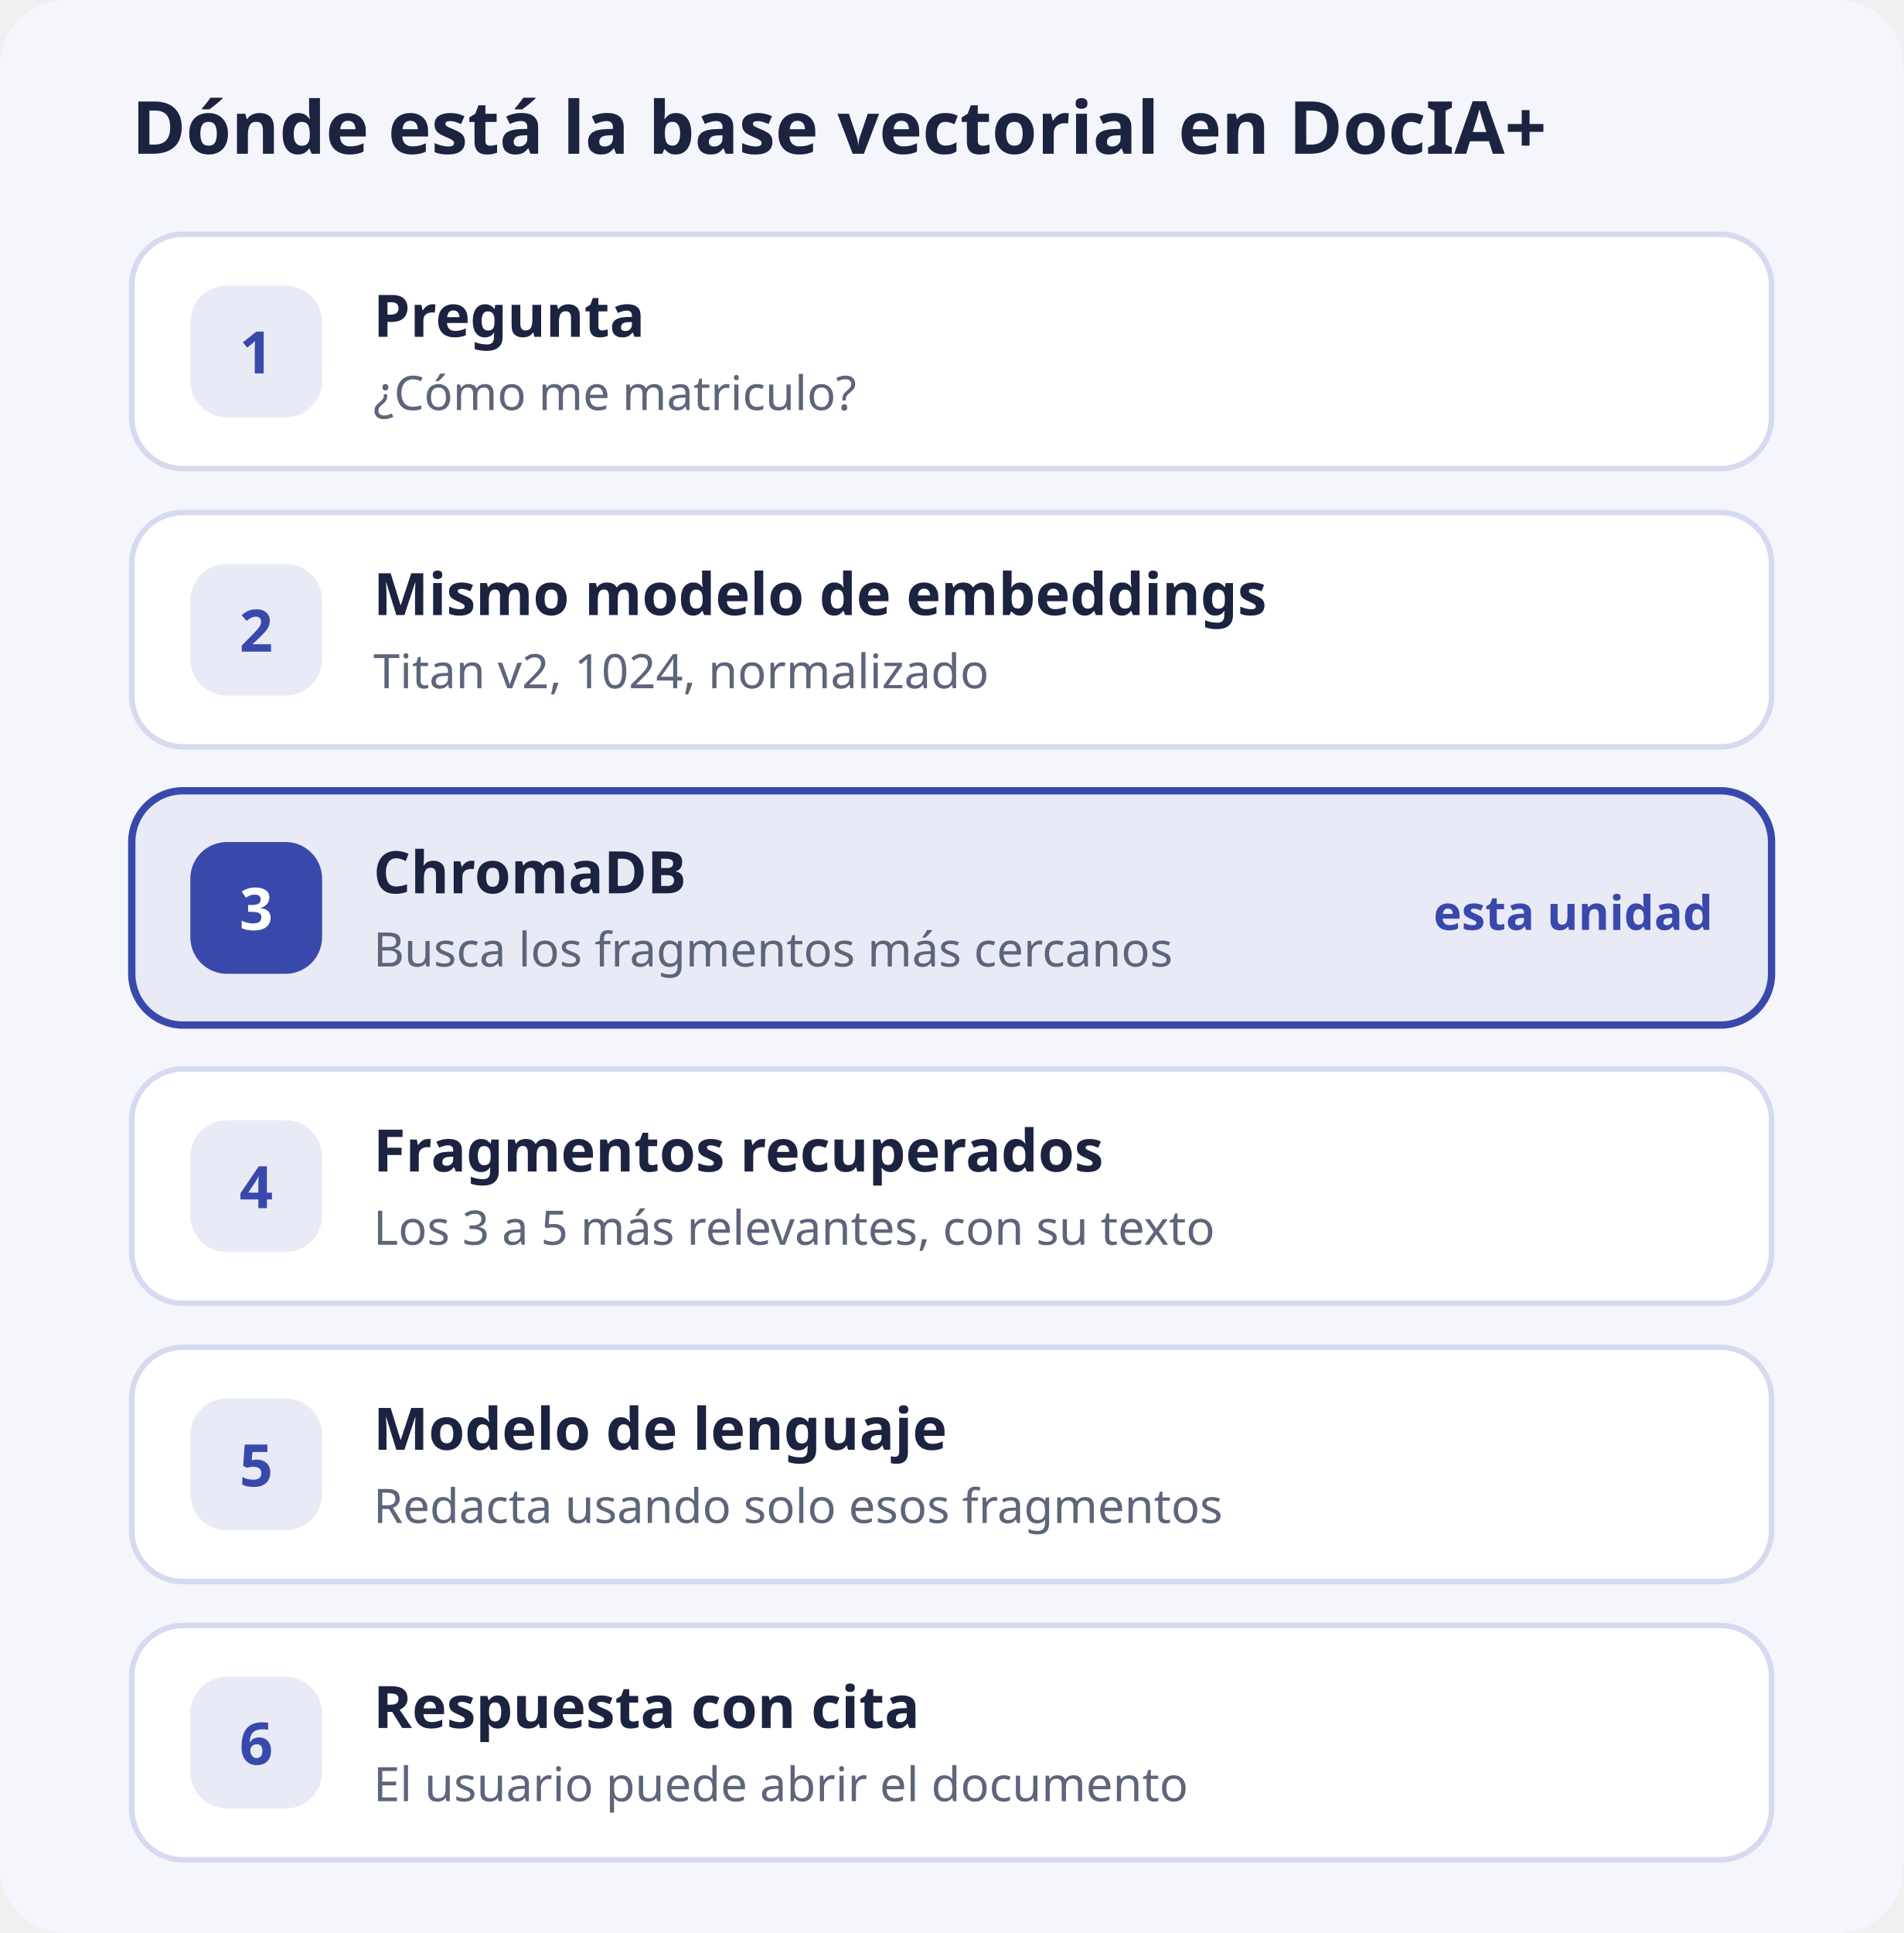
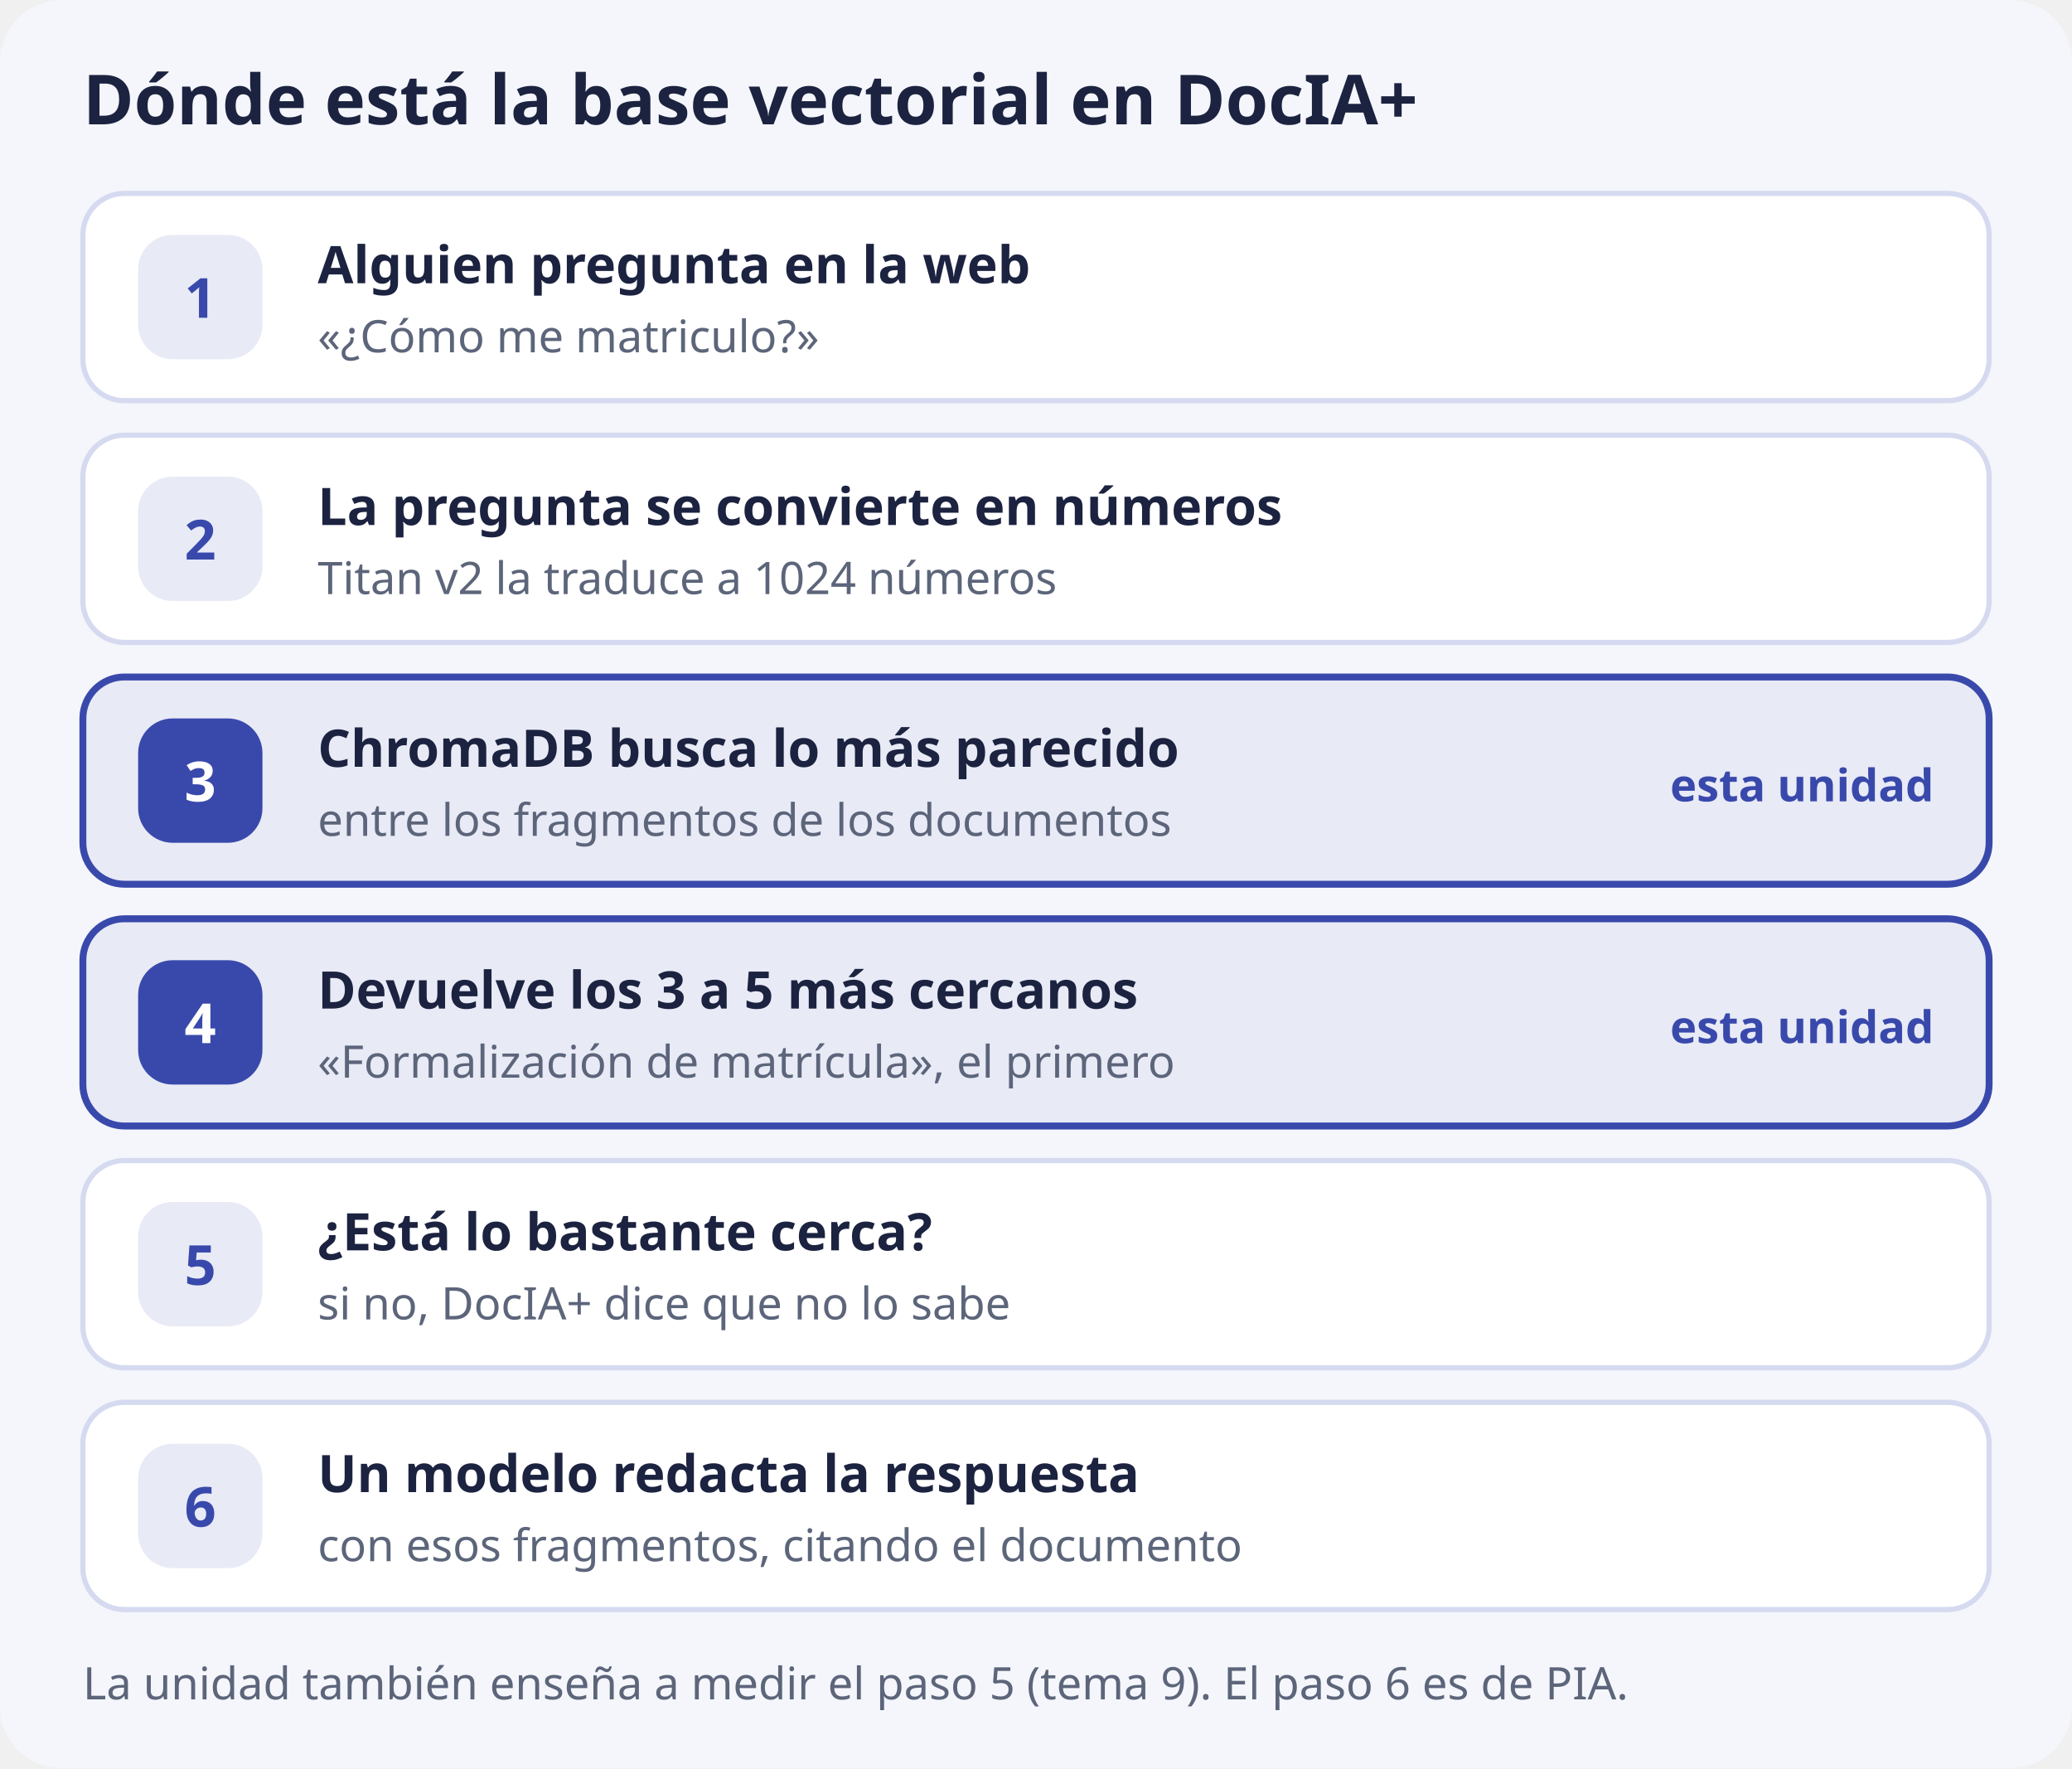
- <svg xmlns="http://www.w3.org/2000/svg" viewBox="0 0 520 528" role="img">
-   <rect width="520" height="528" rx="18" fill="#f4f6fb" />
+ <svg xmlns="http://www.w3.org/2000/svg" viewBox="0 0 600 512" role="img">
+   <rect width="600" height="512" rx="18" fill="#f4f6fb" />
  <defs>
    <marker id="flecha" viewBox="0 0 10 10" refX="8" refY="5" markerWidth="7" markerHeight="7" orient="auto-start-reverse">
      <path d="M 0 1 L 9 5 L 0 9 z" fill="#3949ab" />
    </marker>
    <marker id="flecha-roja" viewBox="0 0 10 10" refX="8" refY="5" markerWidth="7" markerHeight="7" orient="auto-start-reverse">
      <path d="M 0 1 L 9 5 L 0 9 z" fill="#b71c1c" />
    </marker>
  </defs>
-   <text x="36" y="42" text-anchor="start" fill="#1c2340" font-family="Segoe UI, sans-serif" font-size="20" font-weight="650">Dónde está la base vectorial en DocIA+</text>
-   <rect x="36" y="64" width="448" height="64" rx="14" fill="#ffffff" stroke="#d5daf0" stroke-width="1.5" />
-   <rect x="52" y="78" width="36" height="36" rx="10" fill="#e8eaf6" stroke="#3949ab" stroke-width="0" />
-   <text x="70" y="102" text-anchor="middle" fill="#3949ab" font-family="Segoe UI, sans-serif" font-size="16" font-weight="700">1</text>
-   <text x="102" y="92" text-anchor="start" fill="#1c2340" font-family="Segoe UI, sans-serif" font-size="16" font-weight="650">Pregunta</text>
-   <text x="102" y="112" text-anchor="start" fill="#5c657a" font-family="Segoe UI, sans-serif" font-size="13" font-weight="400">¿Cómo me matriculo?</text>
-   <rect x="36" y="140" width="448" height="64" rx="14" fill="#ffffff" stroke="#d5daf0" stroke-width="1.5" />
-   <rect x="52" y="154" width="36" height="36" rx="10" fill="#e8eaf6" stroke="#3949ab" stroke-width="0" />
-   <text x="70" y="178" text-anchor="middle" fill="#3949ab" font-family="Segoe UI, sans-serif" font-size="16" font-weight="700">2</text>
-   <text x="102" y="168" text-anchor="start" fill="#1c2340" font-family="Segoe UI, sans-serif" font-size="16" font-weight="650">Mismo modelo de embeddings</text>
-   <text x="102" y="188" text-anchor="start" fill="#5c657a" font-family="Segoe UI, sans-serif" font-size="13" font-weight="400">Titan v2, 1024, normalizado</text>
-   <rect x="36" y="216" width="448" height="64" rx="14" fill="#e8eaf6" stroke="#3949ab" stroke-width="2" />
-   <rect x="52" y="230" width="36" height="36" rx="10" fill="#3949ab" stroke="#3949ab" stroke-width="0" />
-   <text x="70" y="254" text-anchor="middle" fill="#ffffff" font-family="Segoe UI, sans-serif" font-size="16" font-weight="700">3</text>
-   <text x="102" y="244" text-anchor="start" fill="#1c2340" font-family="Segoe UI, sans-serif" font-size="16" font-weight="650">ChromaDB</text>
-   <text x="102" y="264" text-anchor="start" fill="#5c657a" font-family="Segoe UI, sans-serif" font-size="13" font-weight="400">Busca los fragmentos más cercanos</text>
-   <text x="468" y="254" text-anchor="end" fill="#3949ab" font-family="Segoe UI, sans-serif" font-size="13" font-weight="650">esta unidad</text>
-   <rect x="36" y="292" width="448" height="64" rx="14" fill="#ffffff" stroke="#d5daf0" stroke-width="1.5" />
-   <rect x="52" y="306" width="36" height="36" rx="10" fill="#e8eaf6" stroke="#3949ab" stroke-width="0" />
-   <text x="70" y="330" text-anchor="middle" fill="#3949ab" font-family="Segoe UI, sans-serif" font-size="16" font-weight="700">4</text>
-   <text x="102" y="320" text-anchor="start" fill="#1c2340" font-family="Segoe UI, sans-serif" font-size="16" font-weight="650">Fragmentos recuperados</text>
-   <text x="102" y="340" text-anchor="start" fill="#5c657a" font-family="Segoe UI, sans-serif" font-size="13" font-weight="400">Los 3 a 5 más relevantes, con su texto</text>
-   <rect x="36" y="368" width="448" height="64" rx="14" fill="#ffffff" stroke="#d5daf0" stroke-width="1.5" />
-   <rect x="52" y="382" width="36" height="36" rx="10" fill="#e8eaf6" stroke="#3949ab" stroke-width="0" />
-   <text x="70" y="406" text-anchor="middle" fill="#3949ab" font-family="Segoe UI, sans-serif" font-size="16" font-weight="700">5</text>
-   <text x="102" y="396" text-anchor="start" fill="#1c2340" font-family="Segoe UI, sans-serif" font-size="16" font-weight="650">Modelo de lenguaje</text>
-   <text x="102" y="416" text-anchor="start" fill="#5c657a" font-family="Segoe UI, sans-serif" font-size="13" font-weight="400">Redacta usando solo esos fragmentos</text>
-   <rect x="36" y="444" width="448" height="64" rx="14" fill="#ffffff" stroke="#d5daf0" stroke-width="1.5" />
-   <rect x="52" y="458" width="36" height="36" rx="10" fill="#e8eaf6" stroke="#3949ab" stroke-width="0" />
-   <text x="70" y="482" text-anchor="middle" fill="#3949ab" font-family="Segoe UI, sans-serif" font-size="16" font-weight="700">6</text>
-   <text x="102" y="472" text-anchor="start" fill="#1c2340" font-family="Segoe UI, sans-serif" font-size="16" font-weight="650">Respuesta con cita</text>
-   <text x="102" y="492" text-anchor="start" fill="#5c657a" font-family="Segoe UI, sans-serif" font-size="13" font-weight="400">El usuario puede abrir el documento</text>
+   <text x="24" y="36" text-anchor="start" fill="#1c2340" font-family="Segoe UI, sans-serif" font-size="20" font-weight="650">Dónde está la base vectorial en DocIA+</text>
+   <rect x="24" y="56" width="552" height="60" rx="12" fill="#ffffff" stroke="#d5daf0" stroke-width="1.5" />
+   <rect x="40" y="68" width="36" height="36" rx="10" fill="#e8eaf6" stroke="#3949ab" stroke-width="0" />
+   <text x="58" y="92" text-anchor="middle" fill="#3949ab" font-family="Segoe UI, sans-serif" font-size="16" font-weight="700">1</text>
+   <text x="92" y="82" text-anchor="start" fill="#1c2340" font-family="Segoe UI, sans-serif" font-size="15" font-weight="650">Alguien pregunta en la web</text>
+   <text x="92" y="102" text-anchor="start" fill="#5c657a" font-family="Segoe UI, sans-serif" font-size="13" font-weight="500">«¿Cómo me matriculo?»</text>
+   <rect x="24" y="126" width="552" height="60" rx="12" fill="#ffffff" stroke="#d5daf0" stroke-width="1.5" />
+   <rect x="40" y="138" width="36" height="36" rx="10" fill="#e8eaf6" stroke="#3949ab" stroke-width="0" />
+   <text x="58" y="162" text-anchor="middle" fill="#3949ab" font-family="Segoe UI, sans-serif" font-size="16" font-weight="700">2</text>
+   <text x="92" y="152" text-anchor="start" fill="#1c2340" font-family="Segoe UI, sans-serif" font-size="15" font-weight="650">La pregunta se convierte en números</text>
+   <text x="92" y="172" text-anchor="start" fill="#5c657a" font-family="Segoe UI, sans-serif" font-size="13" font-weight="500">Titan v2 la traduce a 1024 números</text>
+   <rect x="24" y="196" width="552" height="60" rx="12" fill="#e8eaf6" stroke="#3949ab" stroke-width="2" />
+   <rect x="40" y="208" width="36" height="36" rx="10" fill="#3949ab" stroke="#3949ab" stroke-width="0" />
+   <text x="58" y="232" text-anchor="middle" fill="#ffffff" font-family="Segoe UI, sans-serif" font-size="16" font-weight="700">3</text>
+   <text x="92" y="222" text-anchor="start" fill="#1c2340" font-family="Segoe UI, sans-serif" font-size="15" font-weight="650">ChromaDB busca lo más parecido</text>
+   <text x="92" y="242" text-anchor="start" fill="#5c657a" font-family="Segoe UI, sans-serif" font-size="13" font-weight="500">entre los fragmentos de los documentos</text>
+   <text x="560" y="232" text-anchor="end" fill="#3949ab" font-family="Segoe UI, sans-serif" font-size="13" font-weight="650">esta unidad</text>
+   <rect x="24" y="266" width="552" height="60" rx="12" fill="#e8eaf6" stroke="#3949ab" stroke-width="2" />
+   <rect x="40" y="278" width="36" height="36" rx="10" fill="#3949ab" stroke="#3949ab" stroke-width="0" />
+   <text x="58" y="302" text-anchor="middle" fill="#ffffff" font-family="Segoe UI, sans-serif" font-size="16" font-weight="700">4</text>
+   <text x="92" y="292" text-anchor="start" fill="#1c2340" font-family="Segoe UI, sans-serif" font-size="15" font-weight="650">Devuelve los 3 a 5 más cercanos</text>
+   <text x="92" y="312" text-anchor="start" fill="#5c657a" font-family="Segoe UI, sans-serif" font-size="13" font-weight="500">«Formalización de matrícula», el primero</text>
+   <text x="560" y="302" text-anchor="end" fill="#3949ab" font-family="Segoe UI, sans-serif" font-size="13" font-weight="650">esta unidad</text>
+   <rect x="24" y="336" width="552" height="60" rx="12" fill="#ffffff" stroke="#d5daf0" stroke-width="1.5" />
+   <rect x="40" y="348" width="36" height="36" rx="10" fill="#e8eaf6" stroke="#3949ab" stroke-width="0" />
+   <text x="58" y="372" text-anchor="middle" fill="#3949ab" font-family="Segoe UI, sans-serif" font-size="16" font-weight="700">5</text>
+   <text x="92" y="362" text-anchor="start" fill="#1c2340" font-family="Segoe UI, sans-serif" font-size="15" font-weight="650">¿Está lo bastante cerca?</text>
+   <text x="92" y="382" text-anchor="start" fill="#5c657a" font-family="Segoe UI, sans-serif" font-size="13" font-weight="500">si no, DocIA+ dice que no lo sabe</text>
+   <rect x="24" y="406" width="552" height="60" rx="12" fill="#ffffff" stroke="#d5daf0" stroke-width="1.5" />
+   <rect x="40" y="418" width="36" height="36" rx="10" fill="#e8eaf6" stroke="#3949ab" stroke-width="0" />
+   <text x="58" y="442" text-anchor="middle" fill="#3949ab" font-family="Segoe UI, sans-serif" font-size="16" font-weight="700">6</text>
+   <text x="92" y="432" text-anchor="start" fill="#1c2340" font-family="Segoe UI, sans-serif" font-size="15" font-weight="650">Un modelo redacta la respuesta</text>
+   <text x="92" y="452" text-anchor="start" fill="#5c657a" font-family="Segoe UI, sans-serif" font-size="13" font-weight="500">con esos fragmentos, citando el documento</text>
+   <text x="24" y="492" text-anchor="start" fill="#5c657a" font-family="Segoe UI, sans-serif" font-size="13" font-weight="400">La unidad también enseña a medir el paso 5 (tema 9). El paso 6 es de PIA.</text>
</svg>
